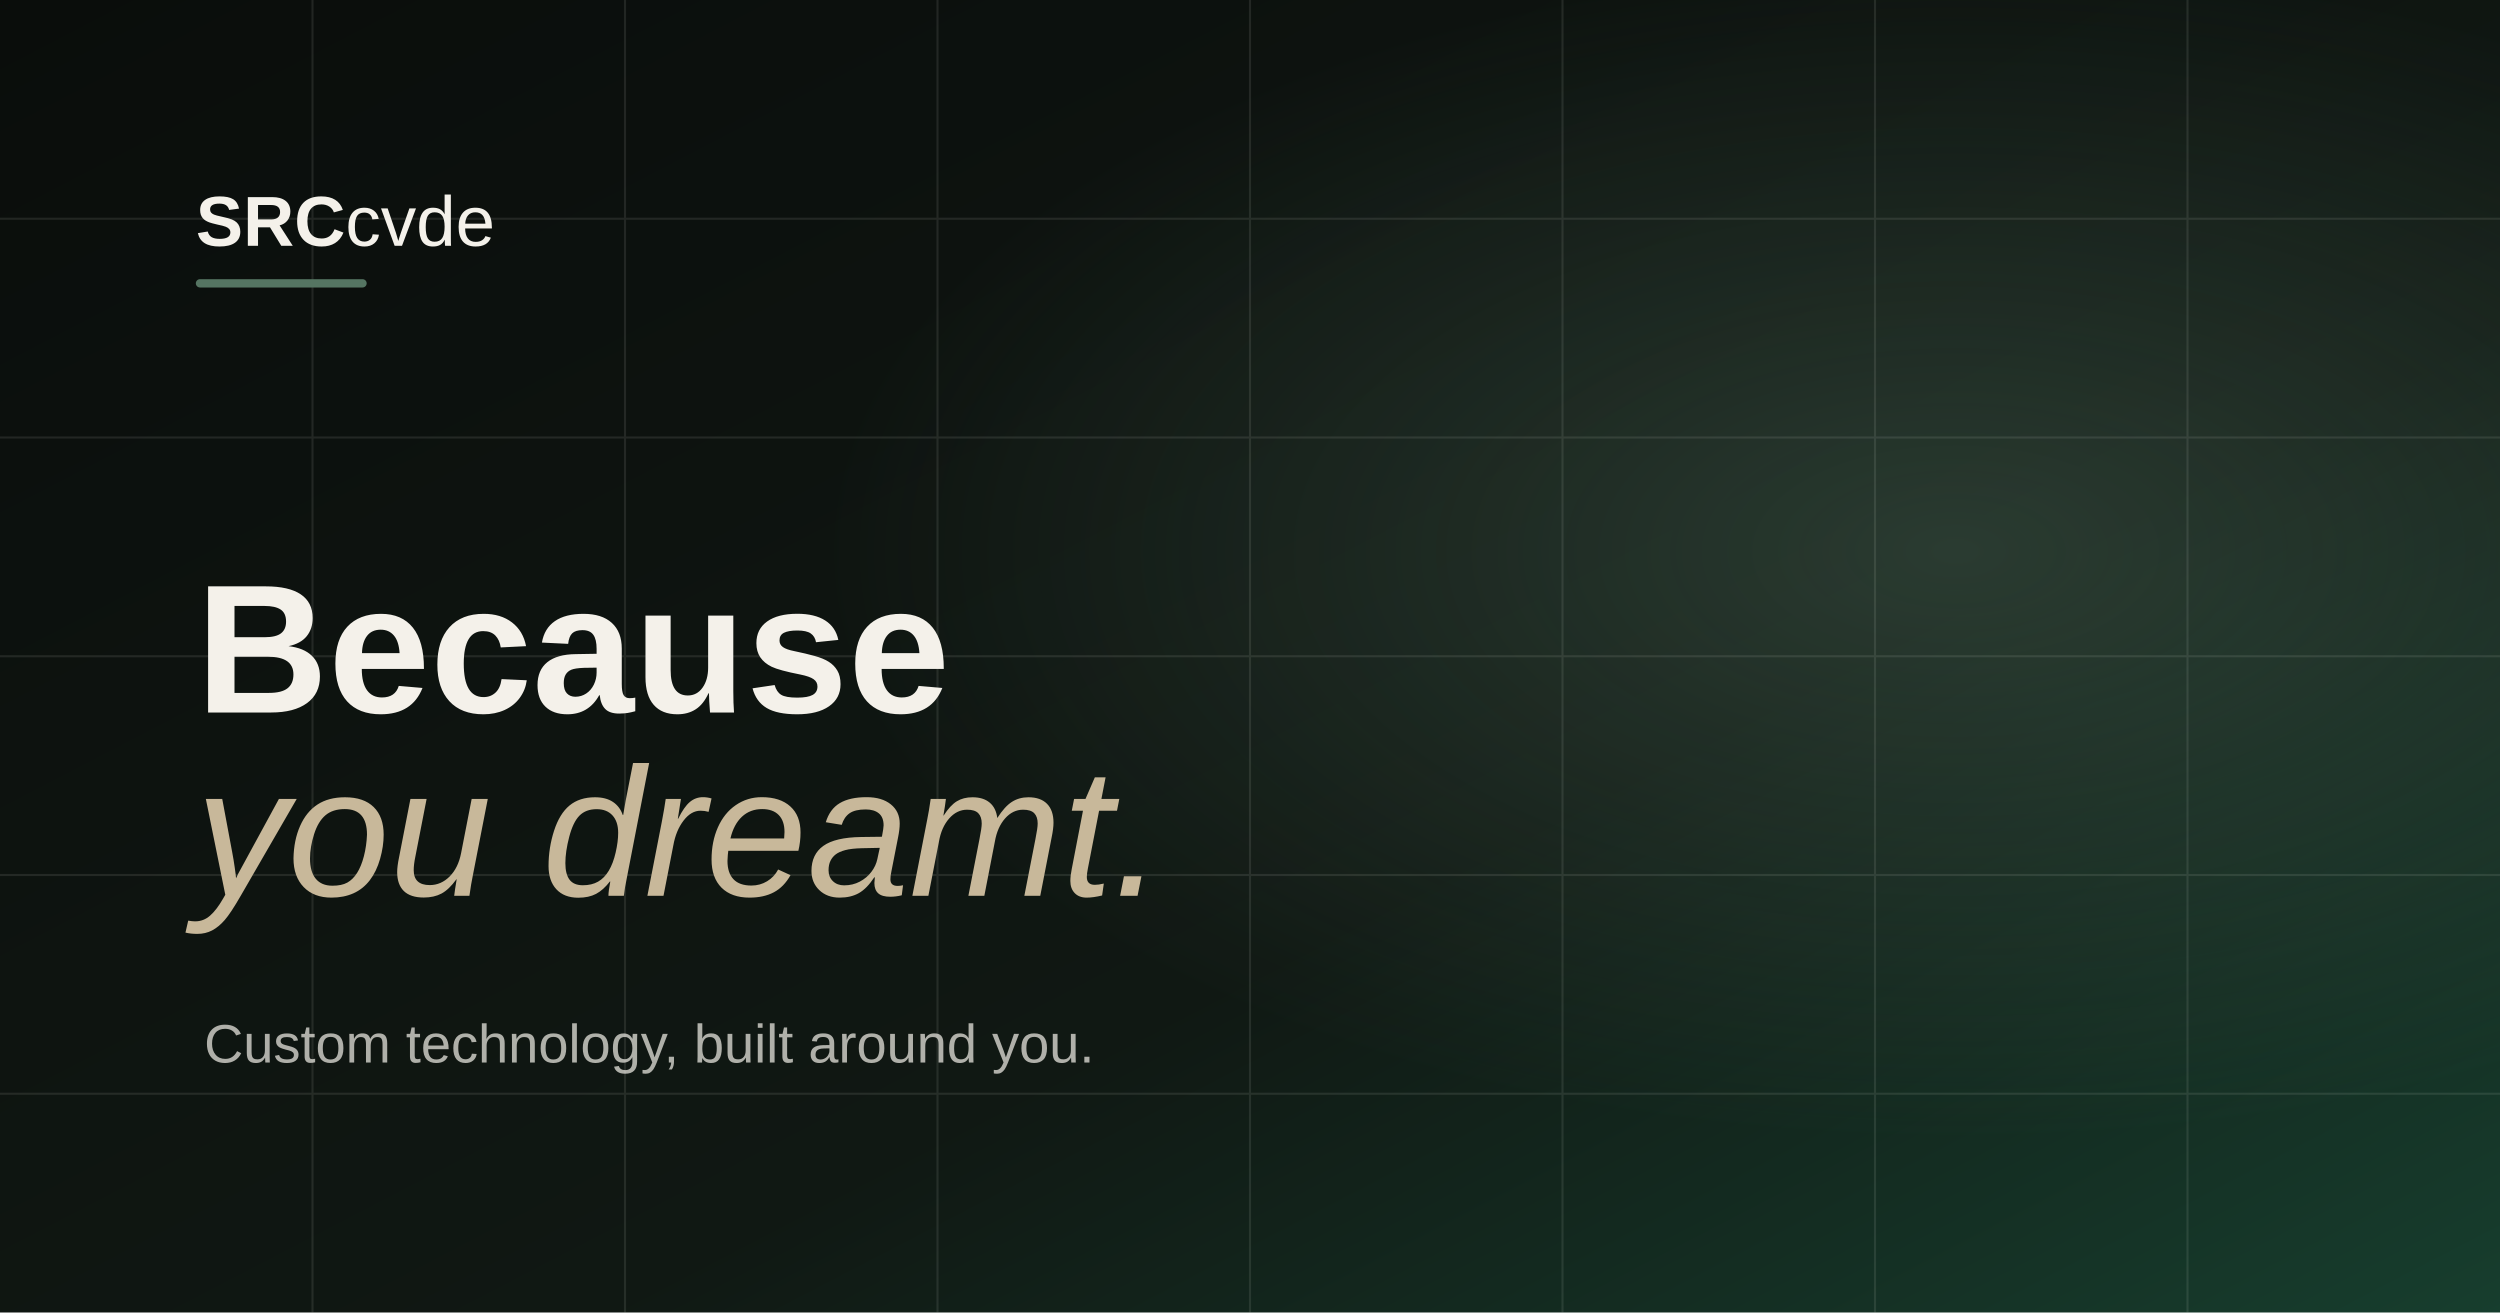
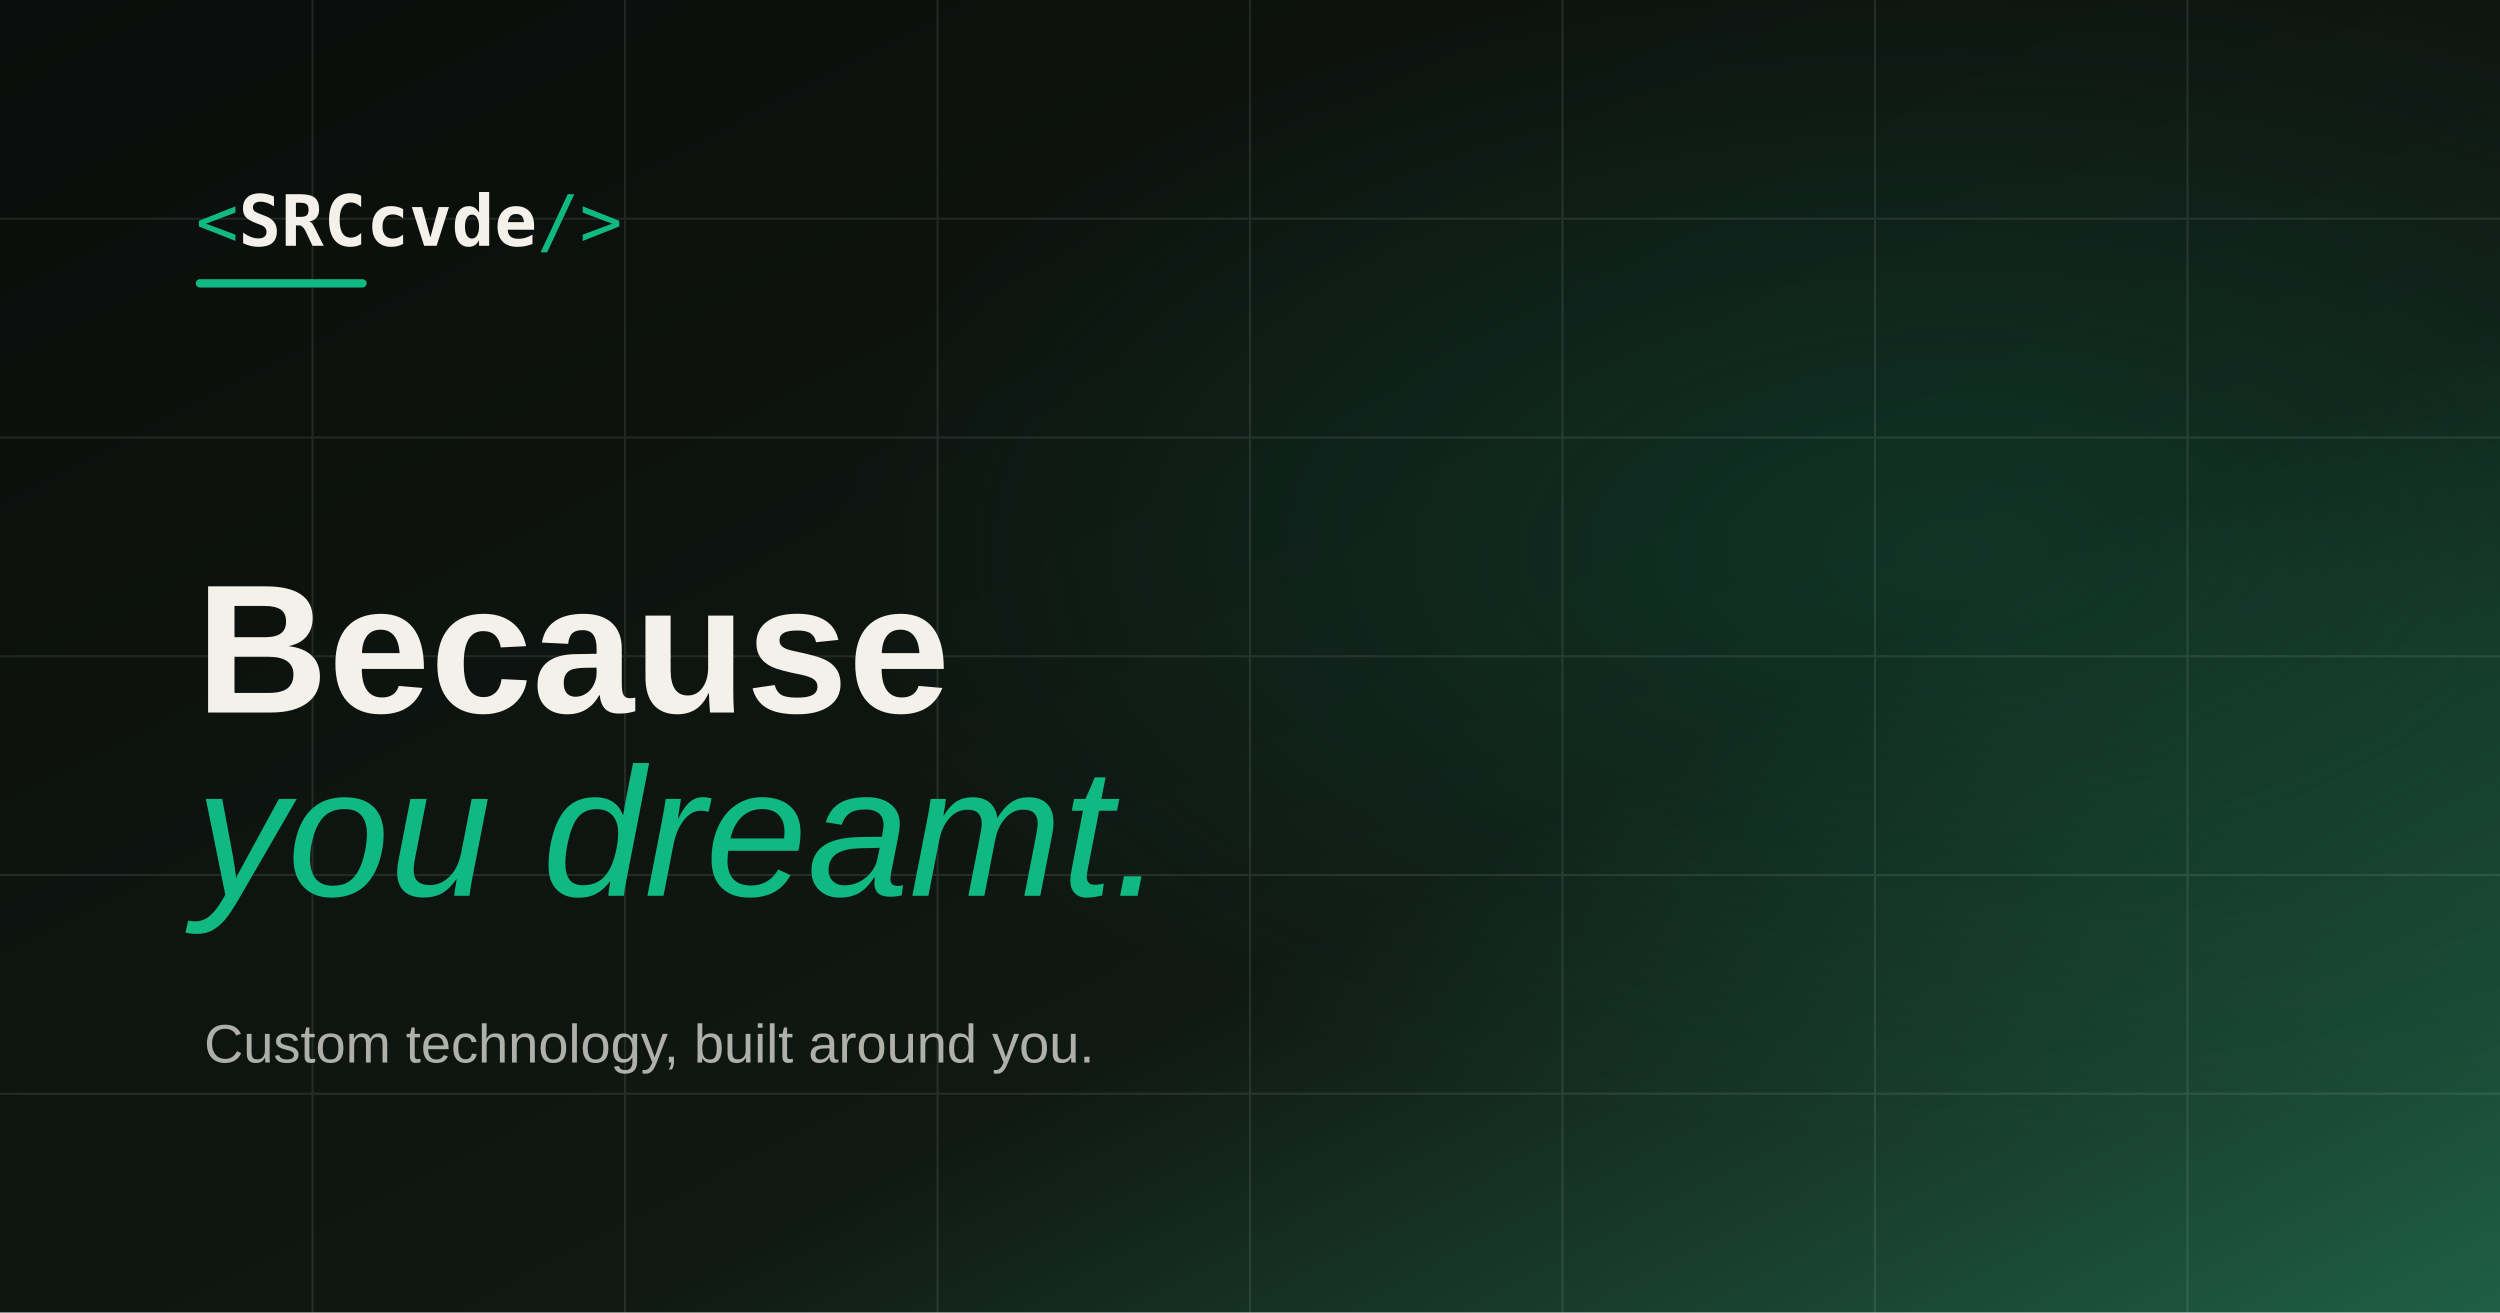
<svg xmlns="http://www.w3.org/2000/svg" width="1200" height="630" viewBox="0 0 1200 630">
  <defs>
    <linearGradient id="bg" x1="0" x2="1" y1="0" y2="1">
      <stop offset="0" stop-color="#0A0D0B" />
      <stop offset=".62" stop-color="#101813" />
-       <stop offset="1" stop-color="#173E2E" />
+       <stop offset="1" stop-color="#1F5F45" />
    </linearGradient>
    <radialGradient id="glow" cx=".78" cy=".42" r=".45">
-       <stop offset="0" stop-color="#557562" stop-opacity=".38" />
-       <stop offset="1" stop-color="#557562" stop-opacity="0" />
+       <stop offset="0" stop-color="#10B981" stop-opacity=".18" />
+       <stop offset="1" stop-color="#10B981" stop-opacity="0" />
    </radialGradient>
  </defs>
  <rect width="1200" height="630" fill="url(#bg)" />
  <rect width="1200" height="630" fill="url(#glow)" />
  <g opacity=".10" stroke="#F4F1EA">
    <path d="M0 105h1200M0 210h1200M0 315h1200M0 420h1200M0 525h1200" />
    <path d="M150 0v630M300 0v630M450 0v630M600 0v630M750 0v630M900 0v630M1050 0v630" />
  </g>
-   <text x="94" y="118" fill="#F4F1EA" font-family="Arial, sans-serif" font-size="34" font-weight="700">SRC<tspan font-weight="400">cvde</tspan>
+   <text x="94" y="118" fill="#F4F1EA" font-family="IBM Plex Mono, DejaVu Sans Mono, Menlo, monospace" font-size="34" font-weight="700">
+     <tspan fill="#10B981" font-weight="400">&lt;</tspan>SRCcvde<tspan fill="#10B981" font-weight="400"> /&gt;</tspan>
  </text>
-   <rect x="94" y="134" width="82" height="4" rx="2" fill="#557562" />
+   <rect x="94" y="134" width="82" height="4" rx="2" fill="#10B981" />
  <text x="94" y="342" fill="#F4F1EA" font-family="Arial, sans-serif" font-size="88" font-weight="700">Because</text>
-   <text x="94" y="430" fill="#C8B89A" font-family="Arial, sans-serif" font-size="88" font-style="italic">you dreamt.</text>
+   <text x="94" y="430" fill="#10B981" font-family="Arial, sans-serif" font-size="88" font-style="italic">you dreamt.</text>
  <text x="98" y="510" fill="#F4F1EA" opacity=".70" font-family="Arial, sans-serif" font-size="26">Custom technology, built around you.</text>
</svg>
